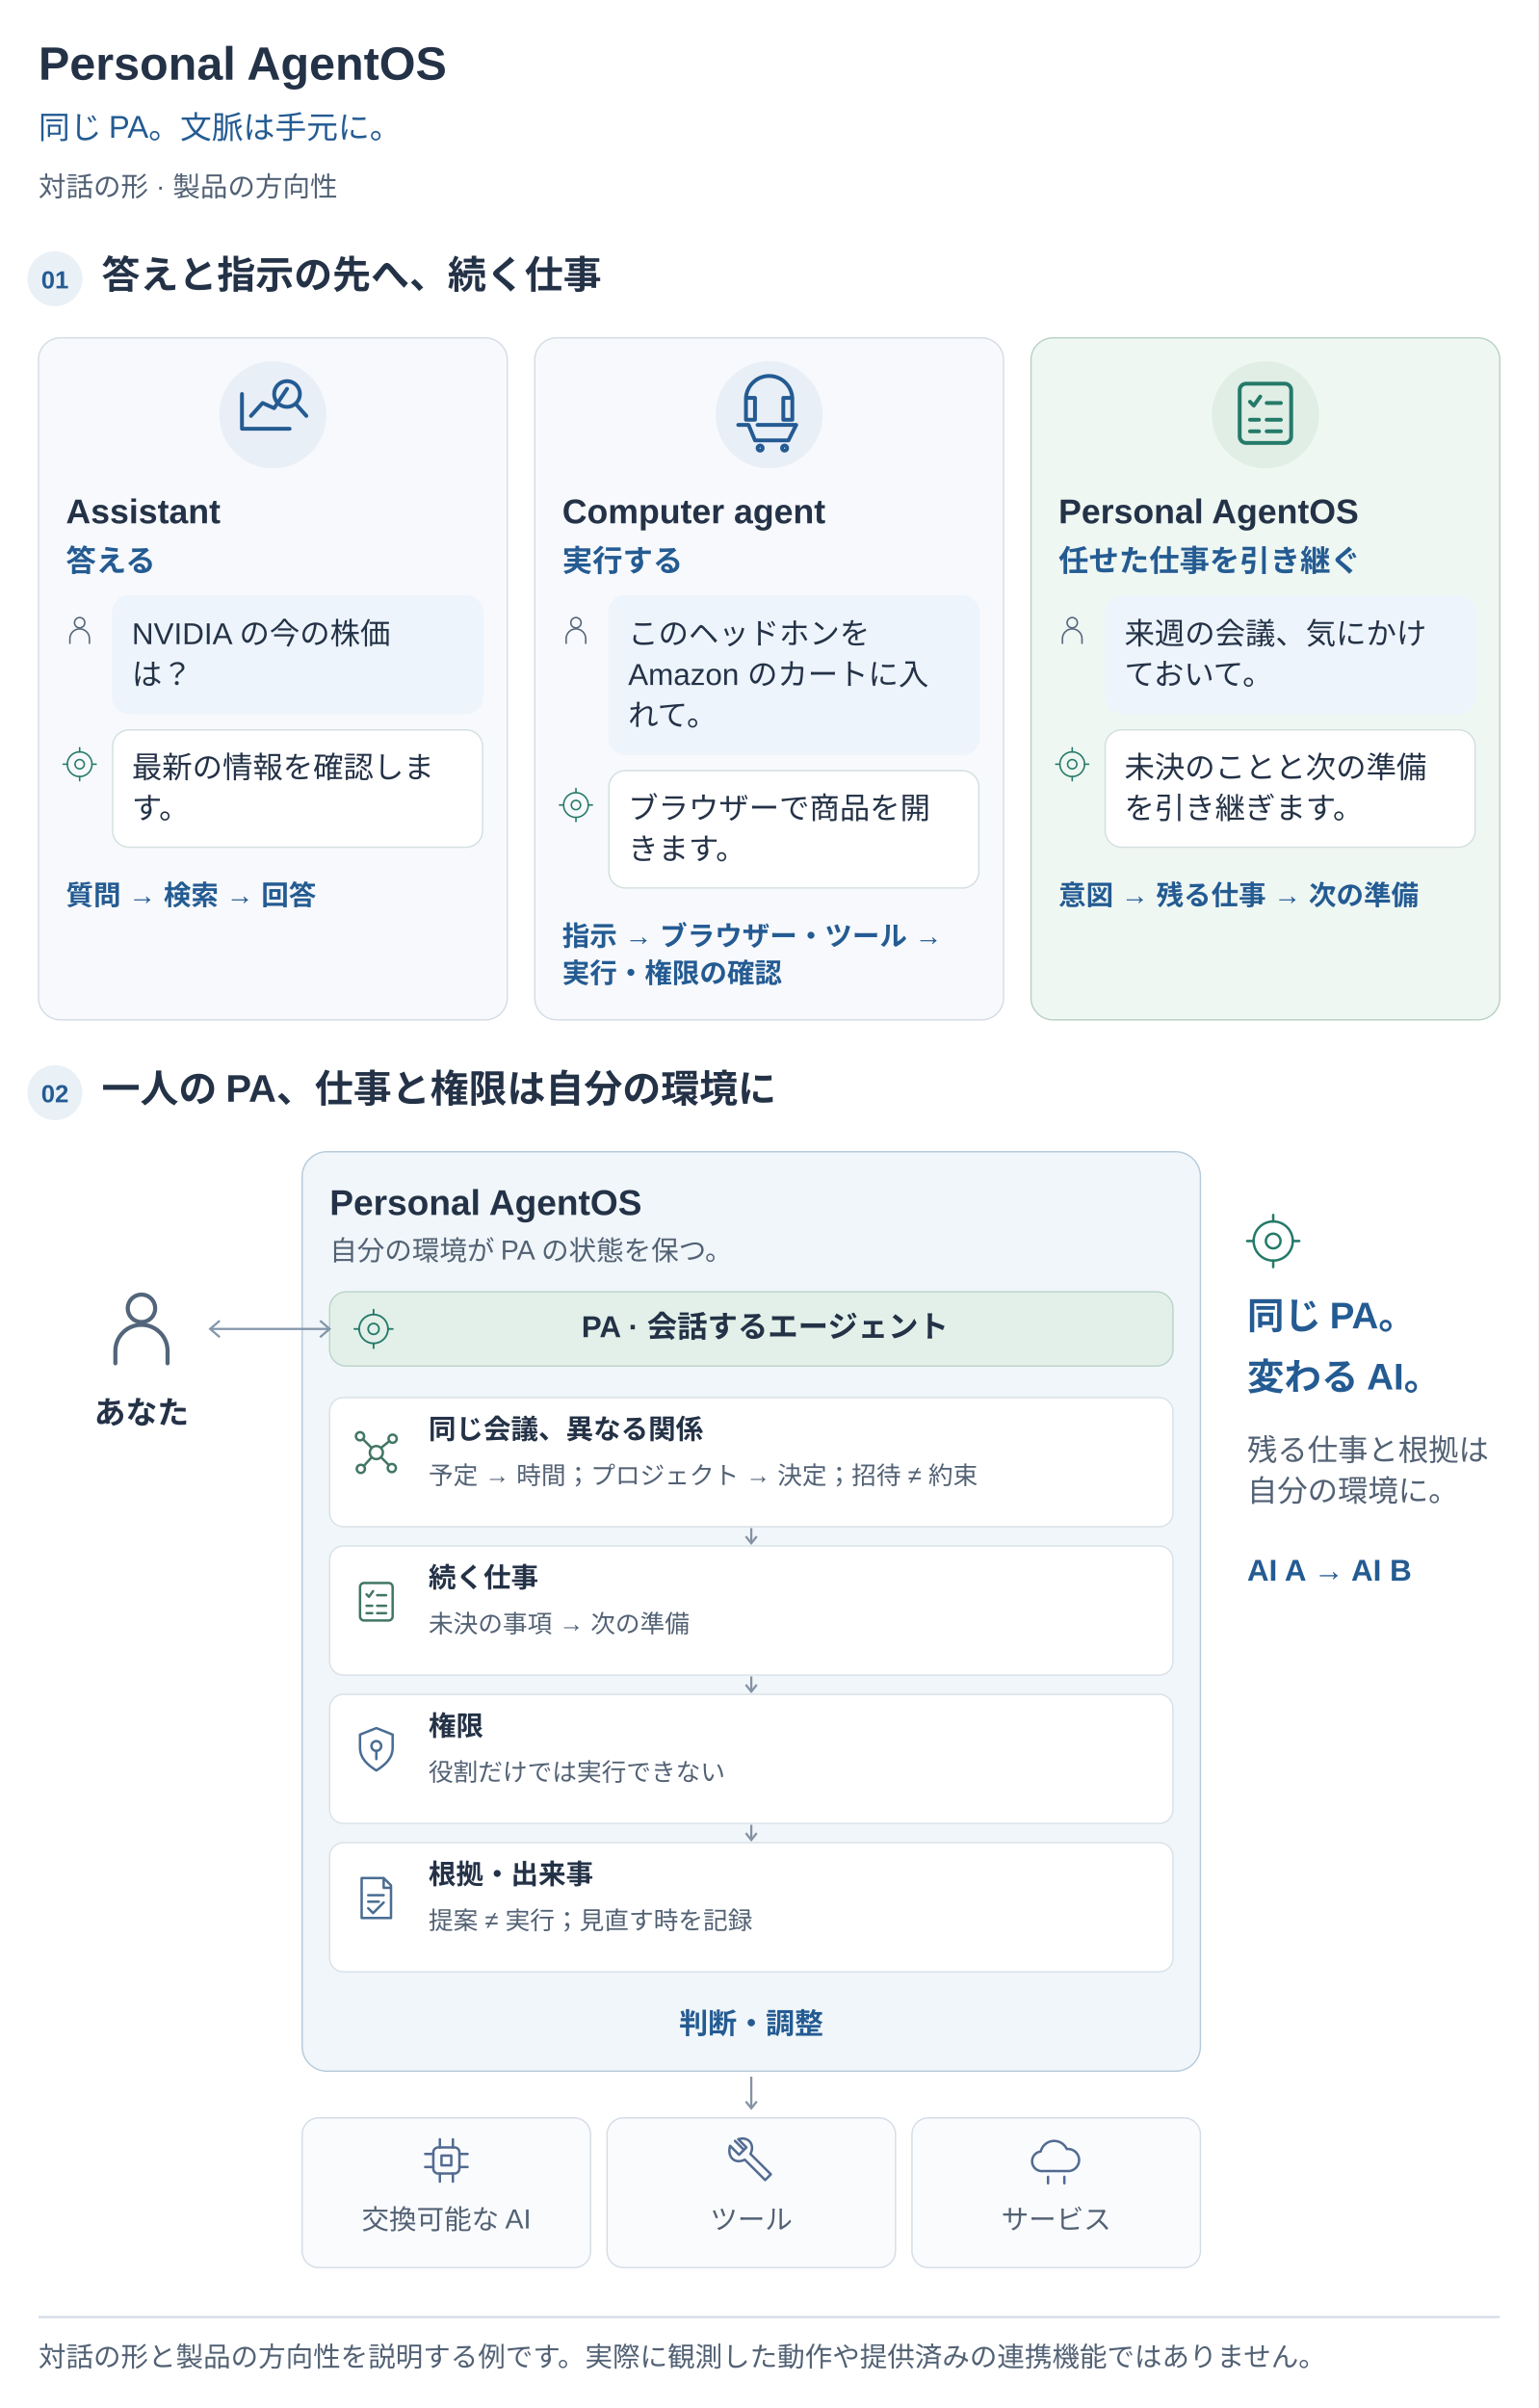
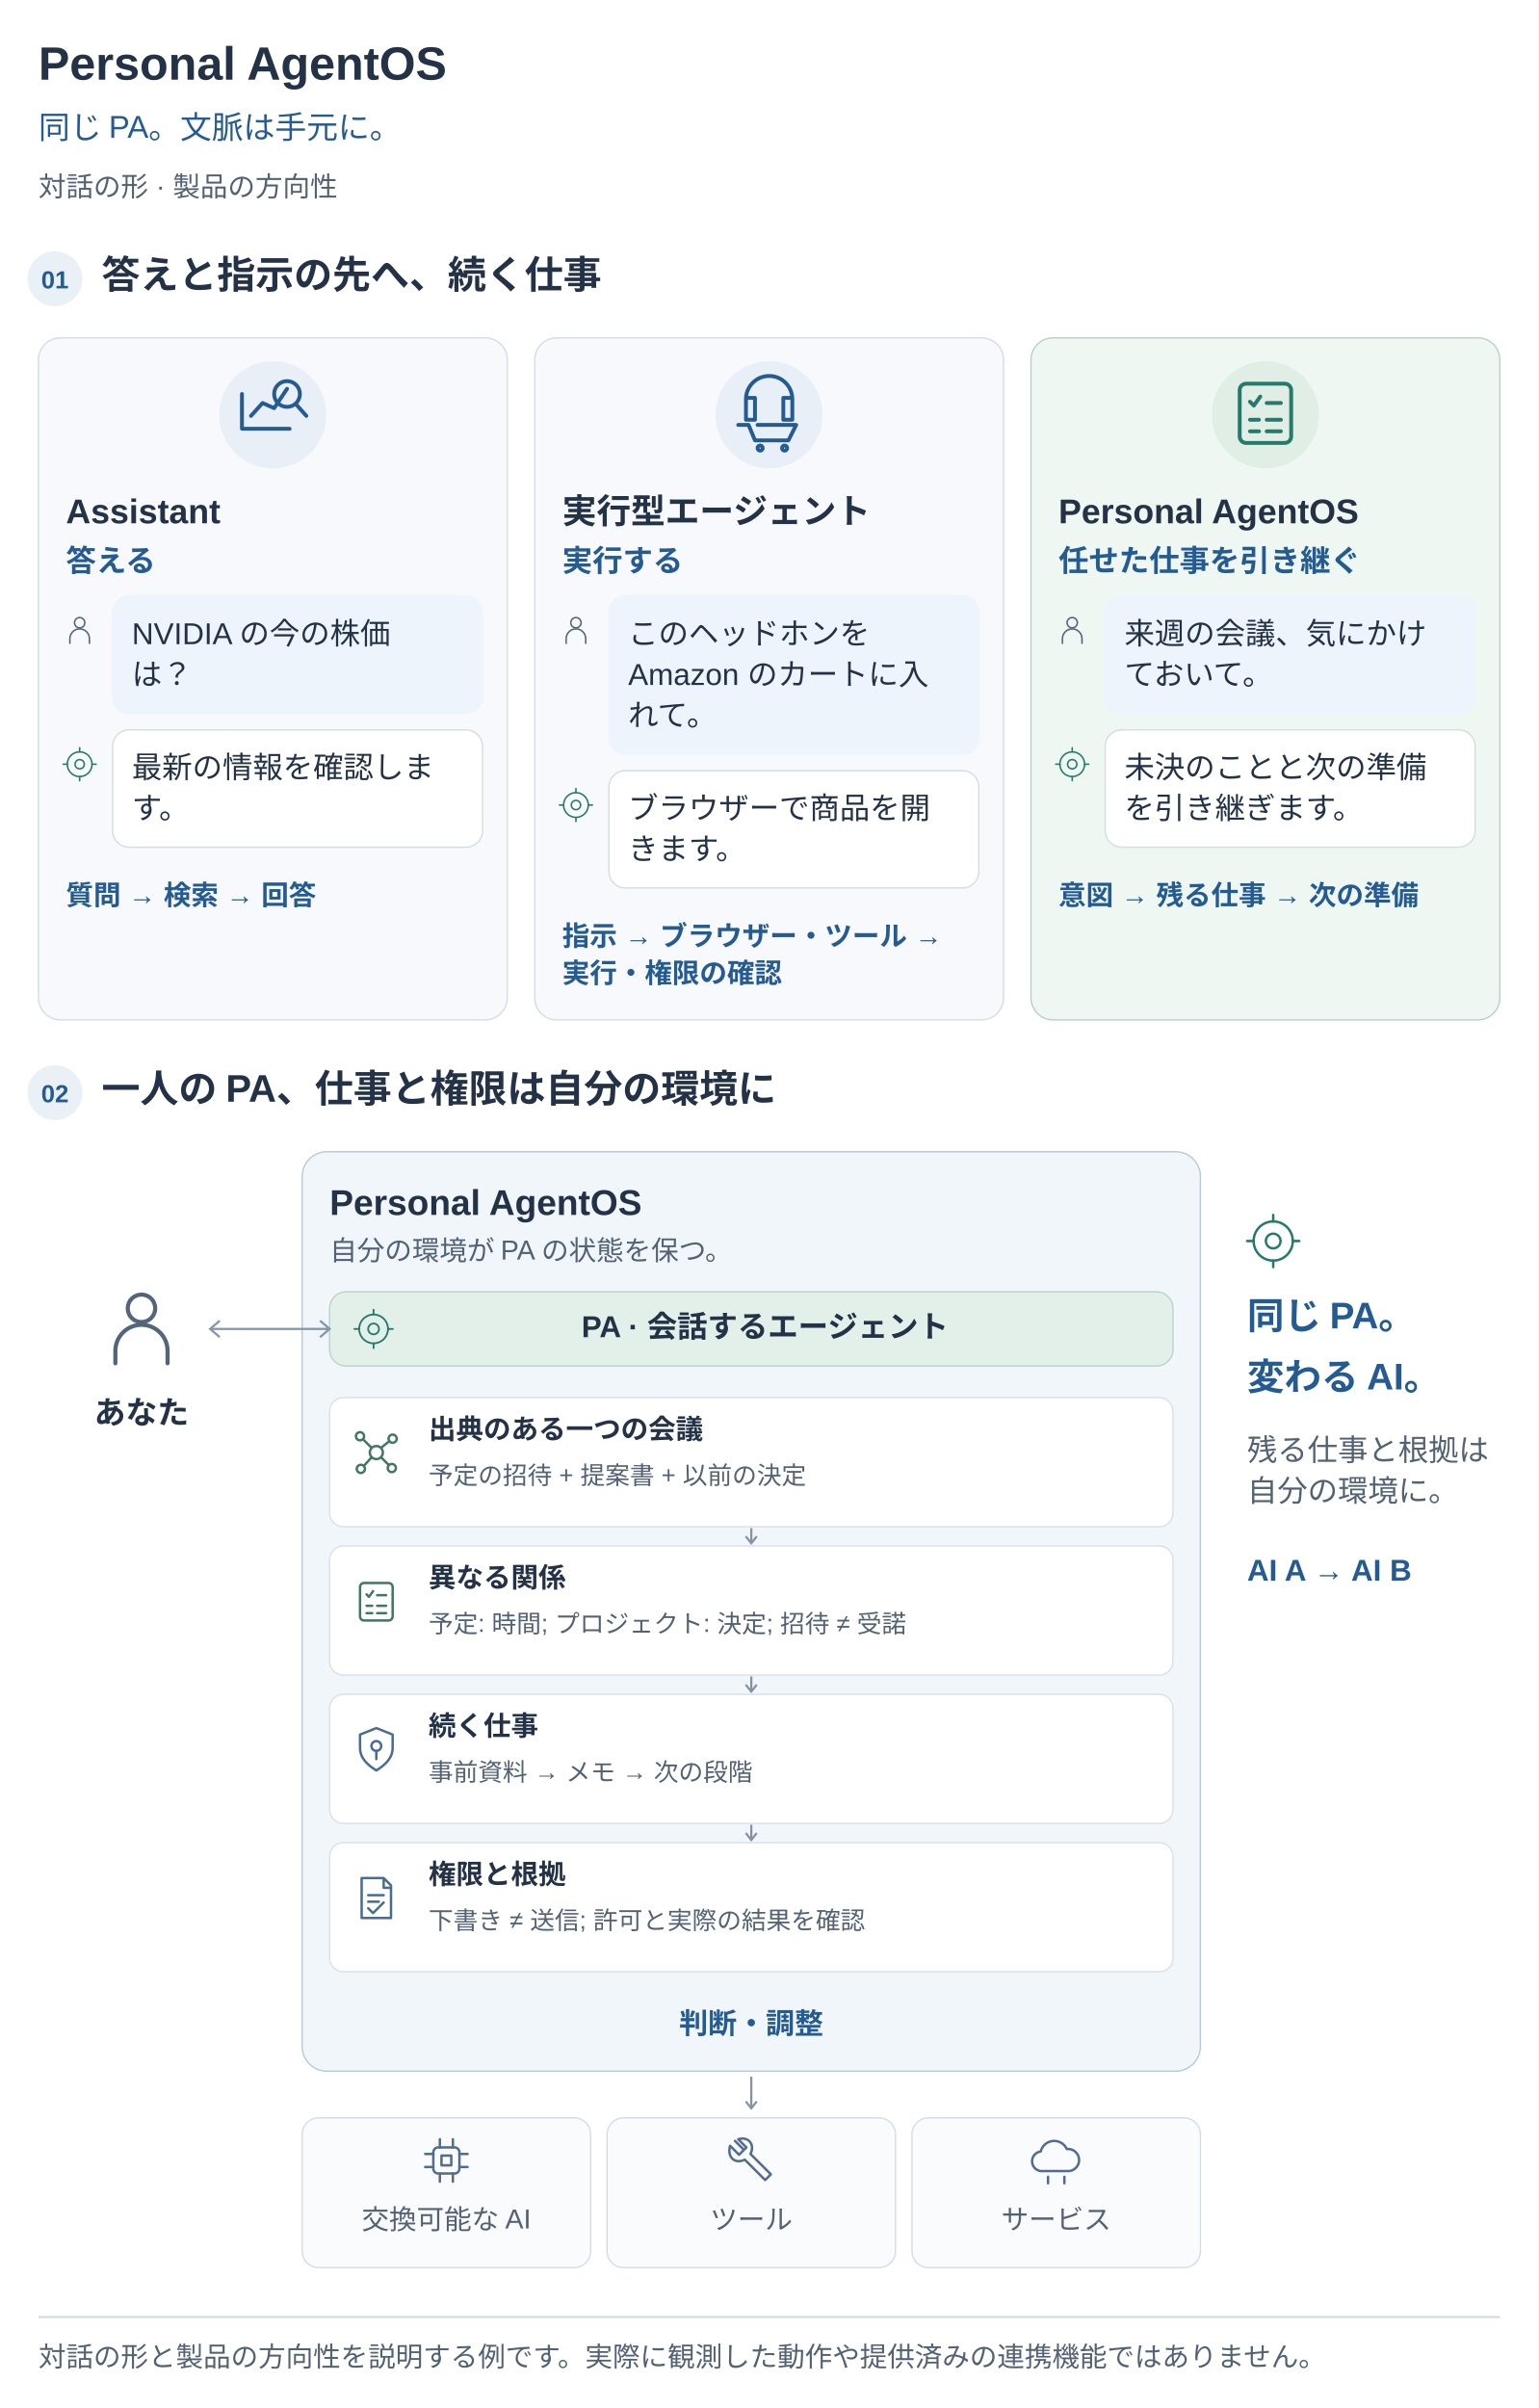
<svg xmlns="http://www.w3.org/2000/svg" width="1120" height="1753" viewBox="0 0 1120 1753" role="img" aria-labelledby="title desc">
  <style>text{font-family:Arial,"Noto Sans",sans-serif;fill:#243247} .bold{font-weight:700} .muted{fill:#526174} .blue{fill:#245b92}</style>
  <rect width="1120" height="1753" fill="#fff" />
  <text x="28" y="58.0" font-size="34" class="bold" text-anchor="start">Personal AgentOS</text>
  <text x="28" y="100.9" font-size="23" class="blue" text-anchor="start">同じ PA。文脈は手元に。</text>
  <text x="28" y="142.95" font-size="20" class="muted" text-anchor="start">対話の形 · 製品の方向性</text>
  <circle cx="40" cy="202.95" r="20" fill="#e9f0f6" stroke="none" />
  <text x="40" y="209.95" font-size="18" class="blue bold" text-anchor="middle">01</text>
  <text x="74" y="209.95" font-size="28" class="bold" text-anchor="start">答えと指示の先へ、続く仕事</text>
  <rect x="28.0" y="245.95" width="341.333" height="496.5" rx="16" fill="#f7f9fc" stroke="#d4dce5" />
  <circle cx="198.667" cy="301.95" r="39" fill="#e9eff7" stroke="none" />
  <g transform="translate(168.6667 269.95) scale(0.9375)" fill="none" stroke="#245b92" stroke-width="3" stroke-linecap="round" stroke-linejoin="round">
    <path d="M8 45V18m0 27h37M15 35l9-10 9 4 10-15" />
    <circle cx="43" cy="18" r="10" />
    <path d="m50 26 8 9" />
  </g>
  <text x="48.0" y="380.95" font-size="25" class="bold" text-anchor="start">Assistant</text>
  <text x="48.0" y="415.95" font-size="22" class="blue bold" text-anchor="start">答える</text>
  <g transform="translate(46.0 446.95) scale(0.375)" fill="none" stroke="#53657a" stroke-width="3" stroke-linecap="round" stroke-linejoin="round">
    <circle cx="32" cy="17" r="10" />
    <path d="M13 57v-9a19 19 0 0 1 38 0v9" />
  </g>
  <rect x="82.0" y="433.95" width="269.333" height="85.4" rx="12" fill="#edf4fb" stroke="#edf4fb" />
  <text x="96.0" y="468.95" font-size="22" class="" text-anchor="start">NVIDIA の今の株価</text>
  <text x="96.0" y="498.65" font-size="22" class="" text-anchor="start">は？</text>
  <g transform="translate(46.0 544.35) scale(0.375)" fill="none" stroke="#257a69" stroke-width="3" stroke-linecap="round" stroke-linejoin="round">
    <circle cx="32" cy="32" r="24" />
    <circle cx="32" cy="32" r="9" />
    <path d="M32 0v8m0 48v8M0 32h8m48 0h8" />
  </g>
  <rect x="82.0" y="531.35" width="269.333" height="85.4" rx="12" fill="#ffffff" stroke="#d3dedf" />
  <text x="96.0" y="566.35" font-size="22" class="" text-anchor="start">最新の情報を確認しま</text>
  <text x="96.0" y="596.05" font-size="22" class="" text-anchor="start">す。</text>
  <text x="48.0" y="658.75" font-size="20" class="blue bold" text-anchor="start">質問 → 検索 → 回答</text>
  <rect x="389.333" y="245.95" width="341.333" height="496.5" rx="16" fill="#f7f9fc" stroke="#d4dce5" />
  <circle cx="560.0" cy="301.95" r="39" fill="#e9eff7" stroke="none" />
  <g transform="translate(530.0 269.95) scale(0.9375)" fill="none" stroke="#245b92" stroke-width="3" stroke-linecap="round" stroke-linejoin="round">
    <path d="M14 29v-7a18 18 0 0 1 36 0v7M14 21h7v17h-7zm29 0h7v17h-7zM8 42h8l5 12h26l6-12H23" />
    <circle cx="25" cy="60" r="2" />
    <circle cx="44" cy="60" r="2" />
  </g>
-   <text x="409.333" y="380.95" font-size="25" class="bold" text-anchor="start">Computer agent</text>
+   <text x="409.333" y="380.95" font-size="25" class="bold" text-anchor="start">実行型エージェント</text>
  <text x="409.333" y="415.95" font-size="22" class="blue bold" text-anchor="start">実行する</text>
  <g transform="translate(407.3333 446.95) scale(0.375)" fill="none" stroke="#53657a" stroke-width="3" stroke-linecap="round" stroke-linejoin="round">
    <circle cx="32" cy="17" r="10" />
    <path d="M13 57v-9a19 19 0 0 1 38 0v9" />
  </g>
  <rect x="443.333" y="433.95" width="269.333" height="115.1" rx="12" fill="#edf4fb" stroke="#edf4fb" />
  <text x="457.333" y="468.95" font-size="22" class="" text-anchor="start">このヘッドホンを</text>
  <text x="457.333" y="498.65" font-size="22" class="" text-anchor="start">Amazon のカートに入</text>
  <text x="457.333" y="528.35" font-size="22" class="" text-anchor="start">れて。</text>
  <g transform="translate(407.3333 574.05) scale(0.375)" fill="none" stroke="#257a69" stroke-width="3" stroke-linecap="round" stroke-linejoin="round">
    <circle cx="32" cy="32" r="24" />
    <circle cx="32" cy="32" r="9" />
    <path d="M32 0v8m0 48v8M0 32h8m48 0h8" />
  </g>
  <rect x="443.333" y="561.05" width="269.333" height="85.4" rx="12" fill="#ffffff" stroke="#d3dedf" />
  <text x="457.333" y="596.05" font-size="22" class="" text-anchor="start">ブラウザーで商品を開</text>
  <text x="457.333" y="625.75" font-size="22" class="" text-anchor="start">きます。</text>
  <text x="409.333" y="688.45" font-size="20" class="blue bold" text-anchor="start">指示 → ブラウザー・ツール →</text>
  <text x="409.333" y="715.45" font-size="20" class="blue bold" text-anchor="start">実行・権限の確認</text>
  <rect x="750.667" y="245.95" width="341.333" height="496.5" rx="16" fill="#eff7f3" stroke="#b7d1c5" />
  <circle cx="921.333" cy="301.95" r="39" fill="#e0eee6" stroke="none" />
  <g transform="translate(891.3333 269.95) scale(0.9375)" fill="none" stroke="#257a69" stroke-width="3" stroke-linecap="round" stroke-linejoin="round">
    <rect x="12" y="10" width="40" height="46" rx="5" />
    <path d="m20 24 3 3 5-7m5 5h11M20 38h7m6 0h11M20 47h7m6 0h11" />
  </g>
  <text x="770.667" y="380.95" font-size="25" class="bold" text-anchor="start">Personal AgentOS</text>
  <text x="770.667" y="415.95" font-size="22" class="blue bold" text-anchor="start">任せた仕事を引き継ぐ</text>
  <g transform="translate(768.6667 446.95) scale(0.375)" fill="none" stroke="#53657a" stroke-width="3" stroke-linecap="round" stroke-linejoin="round">
    <circle cx="32" cy="17" r="10" />
    <path d="M13 57v-9a19 19 0 0 1 38 0v9" />
  </g>
  <rect x="804.667" y="433.95" width="269.333" height="85.4" rx="12" fill="#edf4fb" stroke="#edf4fb" />
  <text x="818.667" y="468.95" font-size="22" class="" text-anchor="start">来週の会議、気にかけ</text>
  <text x="818.667" y="498.65" font-size="22" class="" text-anchor="start">ておいて。</text>
  <g transform="translate(768.6667 544.35) scale(0.375)" fill="none" stroke="#257a69" stroke-width="3" stroke-linecap="round" stroke-linejoin="round">
    <circle cx="32" cy="32" r="24" />
    <circle cx="32" cy="32" r="9" />
    <path d="M32 0v8m0 48v8M0 32h8m48 0h8" />
  </g>
  <rect x="804.667" y="531.35" width="269.333" height="85.4" rx="12" fill="#ffffff" stroke="#d3dedf" />
  <text x="818.667" y="566.35" font-size="22" class="" text-anchor="start">未決のことと次の準備</text>
  <text x="818.667" y="596.05" font-size="22" class="" text-anchor="start">を引き継ぎます。</text>
  <text x="770.667" y="658.75" font-size="20" class="blue bold" text-anchor="start">意図 → 残る仕事 → 次の準備</text>
  <circle cx="40" cy="795.45" r="20" fill="#e9f0f6" stroke="none" />
  <text x="40" y="802.45" font-size="18" class="blue bold" text-anchor="middle">02</text>
  <text x="74" y="802.45" font-size="28" class="bold" text-anchor="start">一人の PA、仕事と権限は自分の環境に</text>
  <g transform="translate(71 935.45) scale(1.0)" fill="none" stroke="#53657a" stroke-width="3" stroke-linecap="round" stroke-linejoin="round">
    <circle cx="32" cy="17" r="10" />
    <path d="M13 57v-9a19 19 0 0 1 38 0v9" />
  </g>
  <text x="103" y="1036.45" font-size="23" class="bold" text-anchor="middle">あなた</text>
  <rect x="220" y="838.45" width="654" height="669.35" rx="18" fill="#f0f6f9" stroke="#b6cad9" />
  <text x="240" y="884.45" font-size="26" class="bold" text-anchor="start">Personal AgentOS</text>
  <text x="240" y="917.45" font-size="20" class="muted" text-anchor="start">自分の環境が PA の状態を保つ。</text>
  <rect x="240" y="940.45" width="614" height="54" rx="12" fill="#e3f0e9" stroke="#bad3c8" />
  <g transform="translate(258 953.45) scale(0.4375)" fill="none" stroke="#257a69" stroke-width="3" stroke-linecap="round" stroke-linejoin="round">
    <circle cx="32" cy="32" r="24" />
    <circle cx="32" cy="32" r="9" />
    <path d="M32 0v8m0 48v8M0 32h8m48 0h8" />
  </g>
  <text x="557.0" y="973.45" font-size="22" class="bold" text-anchor="middle">PA · 会話するエージェント</text>
  <path d="M153 967.45H240" fill="none" stroke="#8296a9" stroke-width="1.6" />
  <path d="M160 961.45L153 967.45L160 973.45M233 961.45L240 967.45L233 973.45" fill="none" stroke="#8296a9" stroke-width="1.6" />
  <rect x="240" y="1017.45" width="614" height="94" rx="10" fill="#fff" stroke="#d8e1e7" />
  <g transform="translate(255 1038.45) scale(0.59375)" fill="none" stroke="#427665" stroke-width="3" stroke-linecap="round" stroke-linejoin="round">
    <circle cx="32" cy="32" r="8" />
    <circle cx="12" cy="12" r="5" />
    <circle cx="52" cy="15" r="5" />
    <circle cx="13" cy="52" r="5" />
    <circle cx="51" cy="51" r="5" />
    <path d="m16 16 10 10m12 0 10-8M17 48l9-10m12 0 9 9" />
  </g>
-   <text x="312" y="1047.45" font-size="20" class="bold" text-anchor="start">同じ会議、異なる関係</text>
-   <text x="312" y="1080.45" font-size="18" class="muted" text-anchor="start">予定 → 時間；プロジェクト → 決定；招待 ≠ 約束</text>
+   <text x="312" y="1047.45" font-size="20" class="bold" text-anchor="start">出典のある一つの会議</text>
+   <text x="312" y="1080.45" font-size="18" class="muted" text-anchor="start">予定の招待 + 提案書 + 以前の決定</text>
  <path d="M547.0 1112.45 L547.0 1123.45" fill="none" stroke="#8492a3" stroke-width="1.6" />
  <path d="M543.0 1118.45 L547.0 1123.45 L551.0 1118.45" fill="none" stroke="#8492a3" stroke-width="1.6" />
  <rect x="240" y="1125.45" width="614" height="94" rx="10" fill="#fff" stroke="#d8e1e7" />
  <g transform="translate(255 1146.45) scale(0.59375)" fill="none" stroke="#427665" stroke-width="3" stroke-linecap="round" stroke-linejoin="round">
    <rect x="12" y="10" width="40" height="46" rx="5" />
    <path d="m20 24 3 3 5-7m5 5h11M20 38h7m6 0h11M20 47h7m6 0h11" />
  </g>
-   <text x="312" y="1155.45" font-size="20" class="bold" text-anchor="start">続く仕事</text>
-   <text x="312" y="1188.45" font-size="18" class="muted" text-anchor="start">未決の事項 → 次の準備</text>
+   <text x="312" y="1155.45" font-size="20" class="bold" text-anchor="start">異なる関係</text>
+   <text x="312" y="1188.45" font-size="18" class="muted" text-anchor="start">予定: 時間; プロジェクト: 決定; 招待 ≠ 受諾</text>
  <path d="M547.0 1220.45 L547.0 1231.45" fill="none" stroke="#8492a3" stroke-width="1.6" />
  <path d="M543.0 1226.45 L547.0 1231.45 L551.0 1226.45" fill="none" stroke="#8492a3" stroke-width="1.6" />
  <rect x="240" y="1233.45" width="614" height="94" rx="10" fill="#fff" stroke="#d8e1e7" />
  <g transform="translate(255 1254.45) scale(0.59375)" fill="none" stroke="#496d92" stroke-width="3" stroke-linecap="round" stroke-linejoin="round">
    <path d="M32 6 52 14v16c0 13-9 21-20 28-11-7-20-15-20-28V14z" />
    <circle cx="32" cy="28" r="6" />
    <path d="M32 34v10" />
  </g>
-   <text x="312" y="1263.45" font-size="20" class="bold" text-anchor="start">権限</text>
-   <text x="312" y="1296.45" font-size="18" class="muted" text-anchor="start">役割だけでは実行できない</text>
+   <text x="312" y="1263.45" font-size="20" class="bold" text-anchor="start">続く仕事</text>
+   <text x="312" y="1296.45" font-size="18" class="muted" text-anchor="start">事前資料 → メモ → 次の段階</text>
  <path d="M547.0 1328.45 L547.0 1339.45" fill="none" stroke="#8492a3" stroke-width="1.6" />
  <path d="M543.0 1334.45 L547.0 1339.45 L551.0 1334.45" fill="none" stroke="#8492a3" stroke-width="1.6" />
  <rect x="240" y="1341.45" width="614" height="94" rx="10" fill="#fff" stroke="#d8e1e7" />
  <g transform="translate(255 1362.45) scale(0.59375)" fill="none" stroke="#496d92" stroke-width="3" stroke-linecap="round" stroke-linejoin="round">
    <path d="M14 8h27l9 9v40H14zM41 8v12h9M22 29h19m-19 8h13m-13 8 6 6 13-13" />
  </g>
-   <text x="312" y="1371.45" font-size="20" class="bold" text-anchor="start">根拠・出来事</text>
-   <text x="312" y="1404.45" font-size="18" class="muted" text-anchor="start">提案 ≠ 実行；見直す時を記録</text>
+   <text x="312" y="1371.45" font-size="20" class="bold" text-anchor="start">権限と根拠</text>
+   <text x="312" y="1404.45" font-size="18" class="muted" text-anchor="start">下書き ≠ 送信; 許可と実際の結果を確認</text>
  <text x="547.0" y="1480.45" font-size="21" class="blue bold" text-anchor="middle">判断・調整</text>
  <path d="M547.0 1511.8 L547.0 1534.8" fill="none" stroke="#8492a3" stroke-width="1.6" />
  <path d="M543.0 1529.8 L547.0 1534.8 L551.0 1529.8" fill="none" stroke="#8492a3" stroke-width="1.6" />
  <rect x="220.0" y="1541.8" width="210.0" height="109" rx="12" fill="#fafbfd" stroke="#d4dce5" />
  <g transform="translate(306.0 1553.8) scale(0.59375)" fill="none" stroke="#526b91" stroke-width="3" stroke-linecap="round" stroke-linejoin="round">
    <rect x="16" y="16" width="32" height="32" rx="6" />
    <path d="M24 6v10m16-10v10M24 48v10m16-10v10M6 24h10M6 40h10m32-16h10M48 40h10M26 26h12v12H26z" />
  </g>
  <text x="325.0" y="1622.8" font-size="20" class="muted" text-anchor="middle">交換可能な AI</text>
  <rect x="442.0" y="1541.8" width="210.0" height="109" rx="12" fill="#fafbfd" stroke="#d4dce5" />
  <g transform="translate(528.0 1553.8) scale(0.59375)" fill="none" stroke="#526b91" stroke-width="3" stroke-linecap="round" stroke-linejoin="round">
    <path d="m12 8 11 11-6 6L6 14c-4 14 6 23 18 17l25 25 7-7-25-25C37 12 28 2 16 6l10 10-7 7" />
  </g>
  <text x="547.0" y="1622.8" font-size="20" class="muted" text-anchor="middle">ツール</text>
  <rect x="664.0" y="1541.8" width="210.0" height="109" rx="12" fill="#fafbfd" stroke="#d4dce5" />
  <g transform="translate(750.0 1553.8) scale(0.59375)" fill="none" stroke="#526b91" stroke-width="3" stroke-linecap="round" stroke-linejoin="round">
    <path d="M16 45a12 12 0 0 1-3-24 17 17 0 0 1 32-3 13 13 0 0 1 3 27H16zM22 52v8m20-8v8" />
  </g>
  <text x="769.0" y="1622.8" font-size="20" class="muted" text-anchor="middle">サービス</text>
  <g transform="translate(908 884.45) scale(0.59375)" fill="none" stroke="#257a69" stroke-width="3" stroke-linecap="round" stroke-linejoin="round">
    <circle cx="32" cy="32" r="24" />
    <circle cx="32" cy="32" r="9" />
    <path d="M32 0v8m0 48v8M0 32h8m48 0h8" />
  </g>
  <text x="908" y="967.45" font-size="27" class="blue bold" text-anchor="start">同じ PA。</text>
  <text x="908" y="1011.9" font-size="27" class="blue bold" text-anchor="start">変わる AI。</text>
  <text x="908" y="1063.35" font-size="22" class="muted" text-anchor="start">残る仕事と根拠は</text>
  <text x="908" y="1093.05" font-size="22" class="muted" text-anchor="start">自分の環境に。</text>
  <text x="908" y="1150.75" font-size="22" class="blue bold" text-anchor="start">AI A → AI B</text>
  <path d="M28 1686.8H1092" fill="none" stroke="#d4dce5" stroke-width="1.6" />
  <text x="28" y="1722.8" font-size="20" class="muted" text-anchor="start">対話の形と製品の方向性を説明する例です。実際に観測した動作や提供済みの連携機能ではありません。</text>
</svg>
